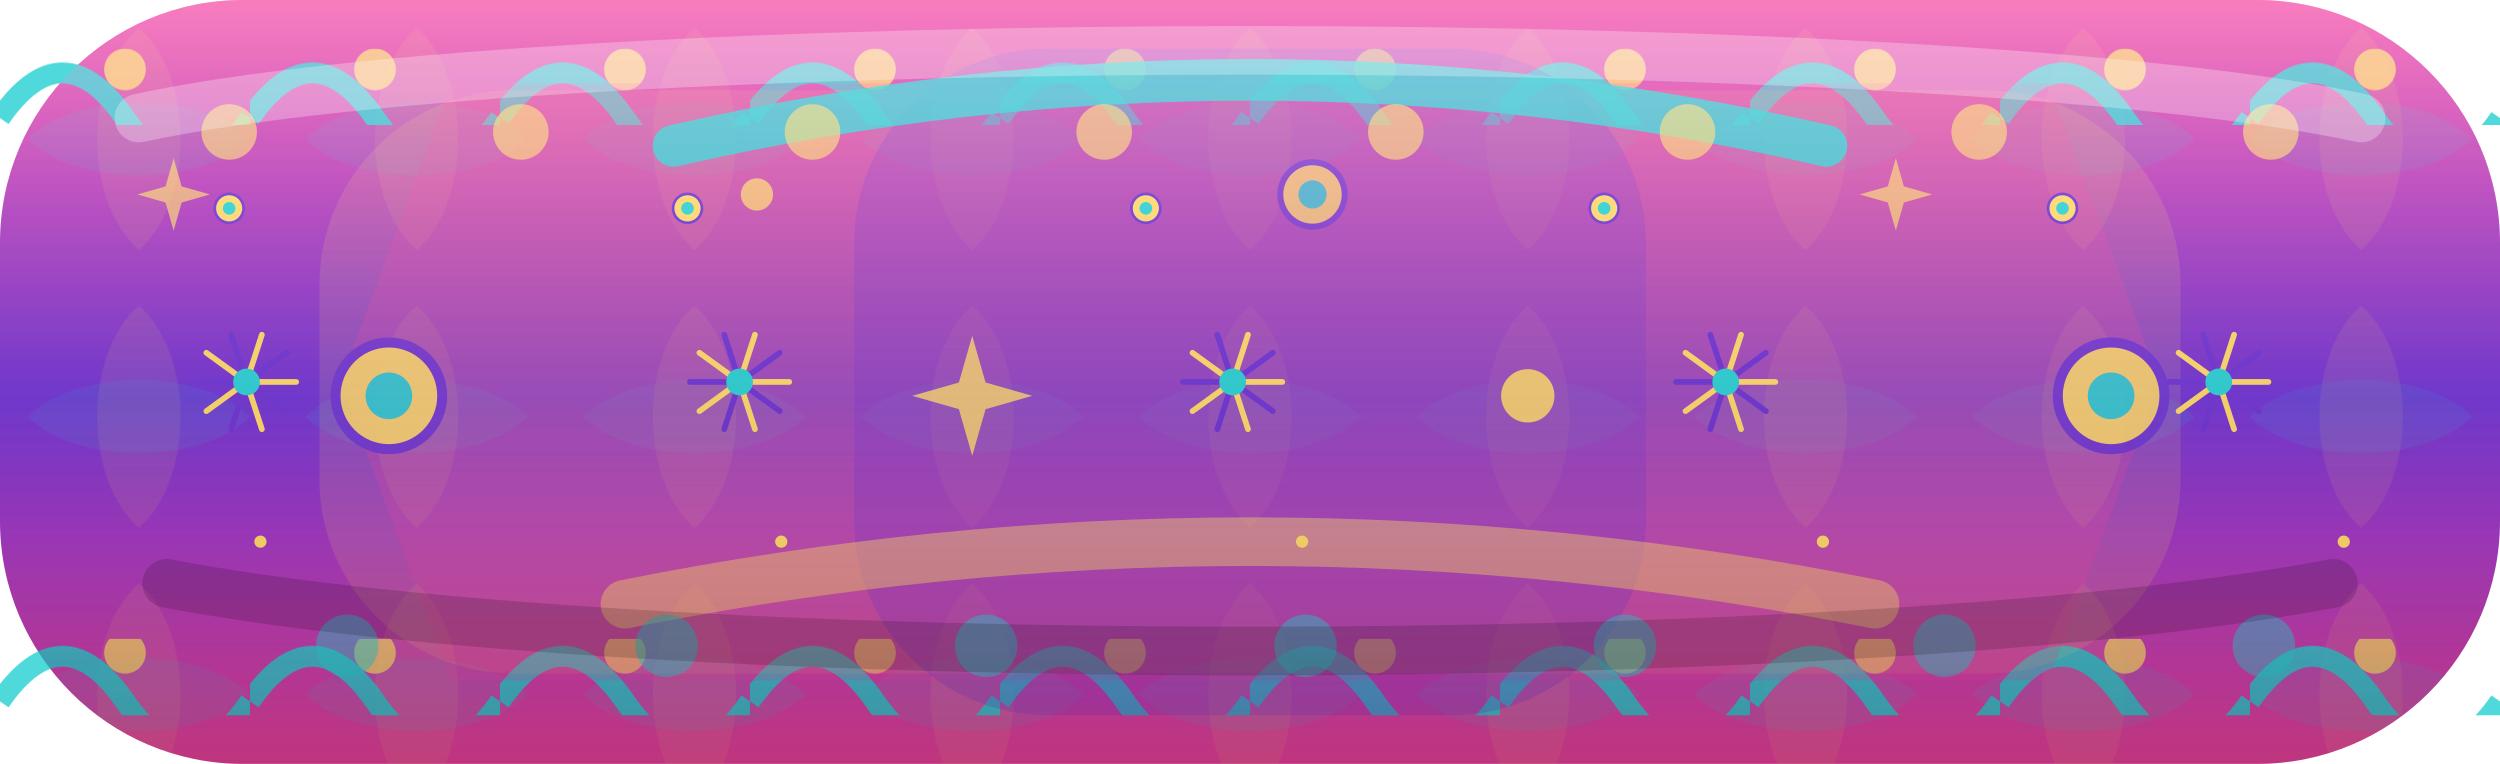
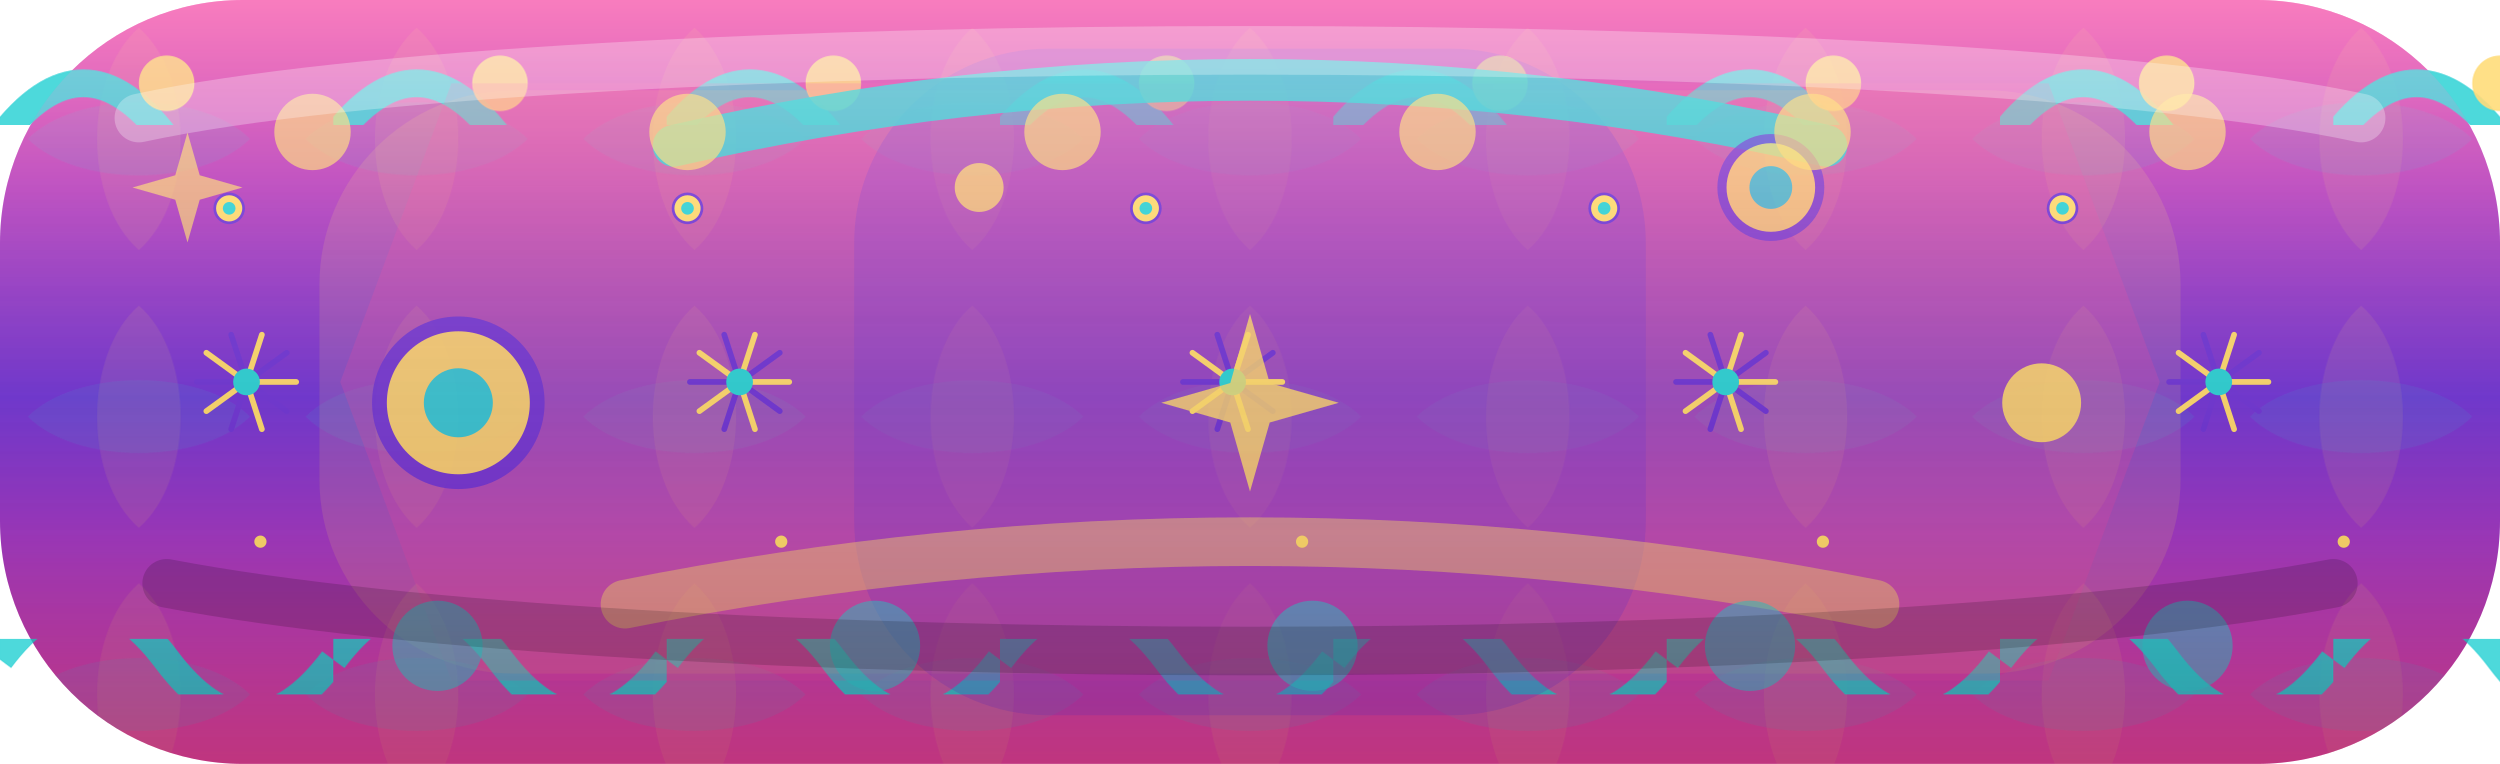
<svg xmlns="http://www.w3.org/2000/svg" width="720" height="220" viewBox="0 0 720 220">
  <defs>
    <linearGradient id="bg" x1="0" y1="0" x2="0" y2="1">
      <stop offset="0%" stop-color="#f544a2" />
      <stop offset="52%" stop-color="#7034d4" />
      <stop offset="100%" stop-color="#f544a2" />
    </linearGradient>
    <linearGradient id="satin" x1="0" y1="0" x2="0" y2="1">
      <stop offset="0%" stop-color="rgba(255,255,255,0.30)" />
      <stop offset="24%" stop-color="rgba(255,255,255,0.12)" />
      <stop offset="70%" stop-color="rgba(0,0,0,0.06)" />
      <stop offset="100%" stop-color="rgba(0,0,0,0.22)" />
    </linearGradient>
    <pattern id="brocade-reveillon7" width="80" height="80" patternUnits="userSpaceOnUse">
      <path d="M 40 8 C 56 22, 56 58, 40 72 C 24 58, 24 22, 40 8 Z" fill="#ffd86c" opacity="0.10" />
      <path d="M 8 40 C 22 26, 58 26, 72 40 C 58 54, 22 54, 8 40 Z" fill="#2dd1d4" opacity="0.10" />
    </pattern>
-     <pattern id="trim-reveillon7" width="72" height="42" patternUnits="userSpaceOnUse">
-       <path d="M 0 34 Q 18 8 36 34 T 72 34" stroke="#2dd1d4" stroke-width="6" fill="none" opacity="0.92" />
-       <circle cx="36" cy="20" r="6" fill="#ffd86c" opacity="0.86" />
+     <pattern id="trim-reveillon7" width="96" height="50" patternUnits="userSpaceOnUse">
+       <path d="M 0 40 Q 24 8 48 40 T 96 40" stroke="#2dd1d4" stroke-width="8" fill="none" opacity="0.94" />
+       <circle cx="48" cy="24" r="8" fill="#ffd86c" opacity="0.9" />
    </pattern>
  </defs>
  <rect width="720" height="220" rx="70" fill="url(#bg)" />
  <rect x="0" y="0" width="720" height="220" rx="70" fill="url(#brocade-reveillon7)" />
  <rect x="0" y="14" width="720" height="22" fill="url(#trim-reveillon7)" opacity="0.90" />
  <rect x="0" y="184" width="720" height="22" fill="url(#trim-reveillon7)" opacity="0.90" />
  <rect x="92" y="26" width="536" height="168" rx="56" fill="#ffd86c" opacity="0.14" />
  <path d="M 130 24 L 590 24 L 622 110 L 590 196 L 130 196 L 98 110 Z" fill="#f544a2" opacity="0.22" />
  <rect x="246" y="14" width="228" height="192" rx="56" fill="#7034d4" opacity="0.24" />
  <path d="M 194 42 Q 360 4 526 42" stroke="#2dd1d4" stroke-width="12" fill="none" stroke-linecap="round" opacity="0.82" />
  <path d="M 180 174 Q 360 138 540 174" stroke="#ffd86c" stroke-width="14" fill="none" stroke-linecap="round" opacity="0.46" />
  <g transform="translate(71 110)">
    <line x1="0" y1="0" x2="14.3" y2="0" stroke="#ffd86c" stroke-width="1.65" stroke-linecap="round" />
    <line x1="0" y1="0" x2="11.569" y2="8.405" stroke="#7034d4" stroke-width="1.65" stroke-linecap="round" />
    <line x1="0" y1="0" x2="4.419" y2="13.6" stroke="#ffd86c" stroke-width="1.65" stroke-linecap="round" />
    <line x1="0" y1="0" x2="-4.419" y2="13.6" stroke="#7034d4" stroke-width="1.65" stroke-linecap="round" />
    <line x1="0" y1="0" x2="-11.569" y2="8.405" stroke="#ffd86c" stroke-width="1.65" stroke-linecap="round" />
    <line x1="0" y1="0" x2="-14.3" y2="1.7512449227807153e-15" stroke="#7034d4" stroke-width="1.65" stroke-linecap="round" />
    <line x1="0" y1="0" x2="-11.569" y2="-8.405" stroke="#ffd86c" stroke-width="1.65" stroke-linecap="round" />
    <line x1="0" y1="0" x2="-4.419" y2="-13.6" stroke="#7034d4" stroke-width="1.65" stroke-linecap="round" />
    <line x1="0" y1="0" x2="4.419" y2="-13.6" stroke="#ffd86c" stroke-width="1.65" stroke-linecap="round" />
    <line x1="0" y1="0" x2="11.569" y2="-8.405" stroke="#7034d4" stroke-width="1.65" stroke-linecap="round" />
    <circle r="3.85" fill="#2dd1d4" />
  </g>
  <g transform="translate(213 110)">
    <line x1="0" y1="0" x2="14.3" y2="0" stroke="#ffd86c" stroke-width="1.65" stroke-linecap="round" />
    <line x1="0" y1="0" x2="11.569" y2="8.405" stroke="#7034d4" stroke-width="1.65" stroke-linecap="round" />
    <line x1="0" y1="0" x2="4.419" y2="13.6" stroke="#ffd86c" stroke-width="1.65" stroke-linecap="round" />
    <line x1="0" y1="0" x2="-4.419" y2="13.6" stroke="#7034d4" stroke-width="1.65" stroke-linecap="round" />
    <line x1="0" y1="0" x2="-11.569" y2="8.405" stroke="#ffd86c" stroke-width="1.65" stroke-linecap="round" />
    <line x1="0" y1="0" x2="-14.3" y2="1.7512449227807153e-15" stroke="#7034d4" stroke-width="1.65" stroke-linecap="round" />
    <line x1="0" y1="0" x2="-11.569" y2="-8.405" stroke="#ffd86c" stroke-width="1.65" stroke-linecap="round" />
    <line x1="0" y1="0" x2="-4.419" y2="-13.6" stroke="#7034d4" stroke-width="1.65" stroke-linecap="round" />
    <line x1="0" y1="0" x2="4.419" y2="-13.6" stroke="#ffd86c" stroke-width="1.65" stroke-linecap="round" />
    <line x1="0" y1="0" x2="11.569" y2="-8.405" stroke="#7034d4" stroke-width="1.65" stroke-linecap="round" />
    <circle r="3.85" fill="#2dd1d4" />
  </g>
  <g transform="translate(355 110)">
    <line x1="0" y1="0" x2="14.3" y2="0" stroke="#ffd86c" stroke-width="1.65" stroke-linecap="round" />
    <line x1="0" y1="0" x2="11.569" y2="8.405" stroke="#7034d4" stroke-width="1.65" stroke-linecap="round" />
    <line x1="0" y1="0" x2="4.419" y2="13.6" stroke="#ffd86c" stroke-width="1.65" stroke-linecap="round" />
    <line x1="0" y1="0" x2="-4.419" y2="13.6" stroke="#7034d4" stroke-width="1.65" stroke-linecap="round" />
    <line x1="0" y1="0" x2="-11.569" y2="8.405" stroke="#ffd86c" stroke-width="1.65" stroke-linecap="round" />
    <line x1="0" y1="0" x2="-14.3" y2="1.7512449227807153e-15" stroke="#7034d4" stroke-width="1.65" stroke-linecap="round" />
    <line x1="0" y1="0" x2="-11.569" y2="-8.405" stroke="#ffd86c" stroke-width="1.65" stroke-linecap="round" />
    <line x1="0" y1="0" x2="-4.419" y2="-13.6" stroke="#7034d4" stroke-width="1.65" stroke-linecap="round" />
    <line x1="0" y1="0" x2="4.419" y2="-13.6" stroke="#ffd86c" stroke-width="1.65" stroke-linecap="round" />
    <line x1="0" y1="0" x2="11.569" y2="-8.405" stroke="#7034d4" stroke-width="1.65" stroke-linecap="round" />
    <circle r="3.85" fill="#2dd1d4" />
  </g>
  <g transform="translate(497 110)">
    <line x1="0" y1="0" x2="14.3" y2="0" stroke="#ffd86c" stroke-width="1.65" stroke-linecap="round" />
    <line x1="0" y1="0" x2="11.569" y2="8.405" stroke="#7034d4" stroke-width="1.65" stroke-linecap="round" />
    <line x1="0" y1="0" x2="4.419" y2="13.6" stroke="#ffd86c" stroke-width="1.65" stroke-linecap="round" />
    <line x1="0" y1="0" x2="-4.419" y2="13.6" stroke="#7034d4" stroke-width="1.65" stroke-linecap="round" />
    <line x1="0" y1="0" x2="-11.569" y2="8.405" stroke="#ffd86c" stroke-width="1.65" stroke-linecap="round" />
    <line x1="0" y1="0" x2="-14.3" y2="1.7512449227807153e-15" stroke="#7034d4" stroke-width="1.65" stroke-linecap="round" />
    <line x1="0" y1="0" x2="-11.569" y2="-8.405" stroke="#ffd86c" stroke-width="1.65" stroke-linecap="round" />
    <line x1="0" y1="0" x2="-4.419" y2="-13.6" stroke="#7034d4" stroke-width="1.65" stroke-linecap="round" />
    <line x1="0" y1="0" x2="4.419" y2="-13.6" stroke="#ffd86c" stroke-width="1.65" stroke-linecap="round" />
    <line x1="0" y1="0" x2="11.569" y2="-8.405" stroke="#7034d4" stroke-width="1.65" stroke-linecap="round" />
    <circle r="3.85" fill="#2dd1d4" />
  </g>
  <g transform="translate(639 110)">
    <line x1="0" y1="0" x2="14.3" y2="0" stroke="#ffd86c" stroke-width="1.65" stroke-linecap="round" />
    <line x1="0" y1="0" x2="11.569" y2="8.405" stroke="#7034d4" stroke-width="1.65" stroke-linecap="round" />
    <line x1="0" y1="0" x2="4.419" y2="13.6" stroke="#ffd86c" stroke-width="1.65" stroke-linecap="round" />
    <line x1="0" y1="0" x2="-4.419" y2="13.6" stroke="#7034d4" stroke-width="1.65" stroke-linecap="round" />
    <line x1="0" y1="0" x2="-11.569" y2="8.405" stroke="#ffd86c" stroke-width="1.65" stroke-linecap="round" />
    <line x1="0" y1="0" x2="-14.3" y2="1.7512449227807153e-15" stroke="#7034d4" stroke-width="1.65" stroke-linecap="round" />
    <line x1="0" y1="0" x2="-11.569" y2="-8.405" stroke="#ffd86c" stroke-width="1.65" stroke-linecap="round" />
    <line x1="0" y1="0" x2="-4.419" y2="-13.6" stroke="#7034d4" stroke-width="1.65" stroke-linecap="round" />
    <line x1="0" y1="0" x2="4.419" y2="-13.6" stroke="#ffd86c" stroke-width="1.65" stroke-linecap="round" />
    <line x1="0" y1="0" x2="11.569" y2="-8.405" stroke="#7034d4" stroke-width="1.65" stroke-linecap="round" />
    <circle r="3.85" fill="#2dd1d4" />
  </g>
  <g transform="translate(66 60)">
    <circle r="4.16" fill="#ffd86c" stroke="#7034d4" stroke-width="0.78" />
    <circle r="1.82" fill="#2dd1d4" />
  </g>
  <g transform="translate(198 60)">
    <circle r="4.16" fill="#ffd86c" stroke="#7034d4" stroke-width="0.78" />
    <circle r="1.82" fill="#2dd1d4" />
  </g>
  <g transform="translate(330 60)">
    <circle r="4.16" fill="#ffd86c" stroke="#7034d4" stroke-width="0.78" />
    <circle r="1.82" fill="#2dd1d4" />
  </g>
  <g transform="translate(462 60)">
    <circle r="4.16" fill="#ffd86c" stroke="#7034d4" stroke-width="0.78" />
    <circle r="1.82" fill="#2dd1d4" />
  </g>
  <g transform="translate(594 60)">
    <circle r="4.16" fill="#ffd86c" stroke="#7034d4" stroke-width="0.78" />
    <circle r="1.82" fill="#2dd1d4" />
  </g>
  <circle cx="75" cy="156" r="1.76" fill="#ffd86c" />
  <circle cx="225" cy="156" r="1.76" fill="#ffd86c" />
  <circle cx="375" cy="156" r="1.76" fill="#ffd86c" />
  <circle cx="525" cy="156" r="1.76" fill="#ffd86c" />
  <circle cx="675" cy="156" r="1.76" fill="#ffd86c" />
  <g opacity="0.74">
-     <g transform="translate(50 56)">
-       <path d="M 0 -10.44 L 2.32 -2.32 L 10.44 0 L 2.32 2.32 L 0 10.44 L -2.32 2.32 L -10.44 0 L -2.32 -2.32 Z" fill="#ffd86c" opacity="0.92" />
+     <g transform="translate(54 54)">
+       <path d="M 0 -15.84 L 3.52 -3.52 L 15.84 0 L 3.52 3.52 L 0 15.84 L -3.52 3.52 L -15.84 0 L -3.52 -3.52 Z" fill="#ffd86c" opacity="0.92" />
    </g>
-     <circle cx="218" cy="56" r="4.64" fill="#ffd86c" />
-     <g transform="translate(378 56)">
-       <circle r="9.28" fill="#ffd86c" stroke="#7034d4" stroke-width="1.74" />
-       <circle r="4.06" fill="#2dd1d4" />
-     </g>
-     <g transform="translate(546 56)">
-       <path d="M 0 -10.44 L 2.32 -2.32 L 10.44 0 L 2.32 2.32 L 0 10.44 L -2.32 2.32 L -10.44 0 L -2.32 -2.32 Z" fill="#ffd86c" opacity="0.92" />
+     <circle cx="282" cy="54" r="7.04" fill="#ffd86c" />
+     <g transform="translate(510 54)">
+       <circle r="14.08" fill="#ffd86c" stroke="#7034d4" stroke-width="2.64" />
+       <circle r="6.16" fill="#2dd1d4" />
    </g>
  </g>
  <g opacity="0.88">
-     <g transform="translate(112 114)">
-       <circle r="15.36" fill="#ffd86c" stroke="#7034d4" stroke-width="2.88" />
-       <circle r="6.72" fill="#2dd1d4" />
+     <g transform="translate(132 116)">
+       <circle r="22.72" fill="#ffd86c" stroke="#7034d4" stroke-width="4.26" />
+       <circle r="9.94" fill="#2dd1d4" />
    </g>
-     <g transform="translate(280 114)">
-       <path d="M 0 -17.28 L 3.84 -3.84 L 17.28 0 L 3.84 3.84 L 0 17.28 L -3.84 3.84 L -17.28 0 L -3.84 -3.84 Z" fill="#ffd86c" opacity="0.92" />
+     <g transform="translate(360 116)">
+       <path d="M 0 -25.56 L 5.68 -5.68 L 25.56 0 L 5.68 5.68 L 0 25.56 L -5.68 5.68 L -25.56 0 L -5.68 -5.68 Z" fill="#ffd86c" opacity="0.92" />
    </g>
-     <circle cx="440" cy="114" r="7.68" fill="#ffd86c" />
-     <g transform="translate(608 114)">
-       <circle r="15.36" fill="#ffd86c" stroke="#7034d4" stroke-width="2.88" />
-       <circle r="6.72" fill="#2dd1d4" />
-     </g>
+     <circle cx="588" cy="116" r="11.36" fill="#ffd86c" />
  </g>
  <g opacity="0.82">
-     <circle cx="66" cy="38" r="8" fill="#ffd86c" opacity="0.78" />
-     <circle cx="150" cy="38" r="8" fill="#ffd86c" opacity="0.78" />
-     <circle cx="234" cy="38" r="8" fill="#ffd86c" opacity="0.78" />
-     <circle cx="318" cy="38" r="8" fill="#ffd86c" opacity="0.78" />
-     <circle cx="402" cy="38" r="8" fill="#ffd86c" opacity="0.78" />
-     <circle cx="486" cy="38" r="8" fill="#ffd86c" opacity="0.78" />
-     <circle cx="570" cy="38" r="8" fill="#ffd86c" opacity="0.78" />
-     <circle cx="654" cy="38" r="8" fill="#ffd86c" opacity="0.78" />
+     <circle cx="90" cy="38" r="11" fill="#ffd86c" opacity="0.82" />
+     <circle cx="198" cy="38" r="11" fill="#ffd86c" opacity="0.82" />
+     <circle cx="306" cy="38" r="11" fill="#ffd86c" opacity="0.82" />
+     <circle cx="414" cy="38" r="11" fill="#ffd86c" opacity="0.82" />
+     <circle cx="522" cy="38" r="11" fill="#ffd86c" opacity="0.82" />
+     <circle cx="630" cy="38" r="11" fill="#ffd86c" opacity="0.82" />
  </g>
  <g opacity="0.72">
-     <circle cx="100" cy="186" r="9" fill="#2dd1d4" opacity="0.68" />
-     <circle cx="192" cy="186" r="9" fill="#2dd1d4" opacity="0.68" />
-     <circle cx="284" cy="186" r="9" fill="#2dd1d4" opacity="0.68" />
-     <circle cx="376" cy="186" r="9" fill="#2dd1d4" opacity="0.68" />
-     <circle cx="468" cy="186" r="9" fill="#2dd1d4" opacity="0.68" />
-     <circle cx="560" cy="186" r="9" fill="#2dd1d4" opacity="0.68" />
-     <circle cx="652" cy="186" r="9" fill="#2dd1d4" opacity="0.68" />
+     <circle cx="126" cy="186" r="13" fill="#2dd1d4" opacity="0.72" />
+     <circle cx="252" cy="186" r="13" fill="#2dd1d4" opacity="0.72" />
+     <circle cx="378" cy="186" r="13" fill="#2dd1d4" opacity="0.72" />
+     <circle cx="504" cy="186" r="13" fill="#2dd1d4" opacity="0.72" />
+     <circle cx="630" cy="186" r="13" fill="#2dd1d4" opacity="0.72" />
  </g>
  <rect x="0" y="0" width="720" height="220" rx="70" fill="url(#satin)" />
  <path d="M 40 34 C 160 8, 560 8, 680 34" stroke="rgba(255,255,255,0.28)" stroke-width="14" stroke-linecap="round" fill="none" />
  <path d="M 48 168 C 184 194, 536 194, 672 168" stroke="rgba(0,0,0,0.16)" stroke-width="14" stroke-linecap="round" fill="none" />
</svg>
